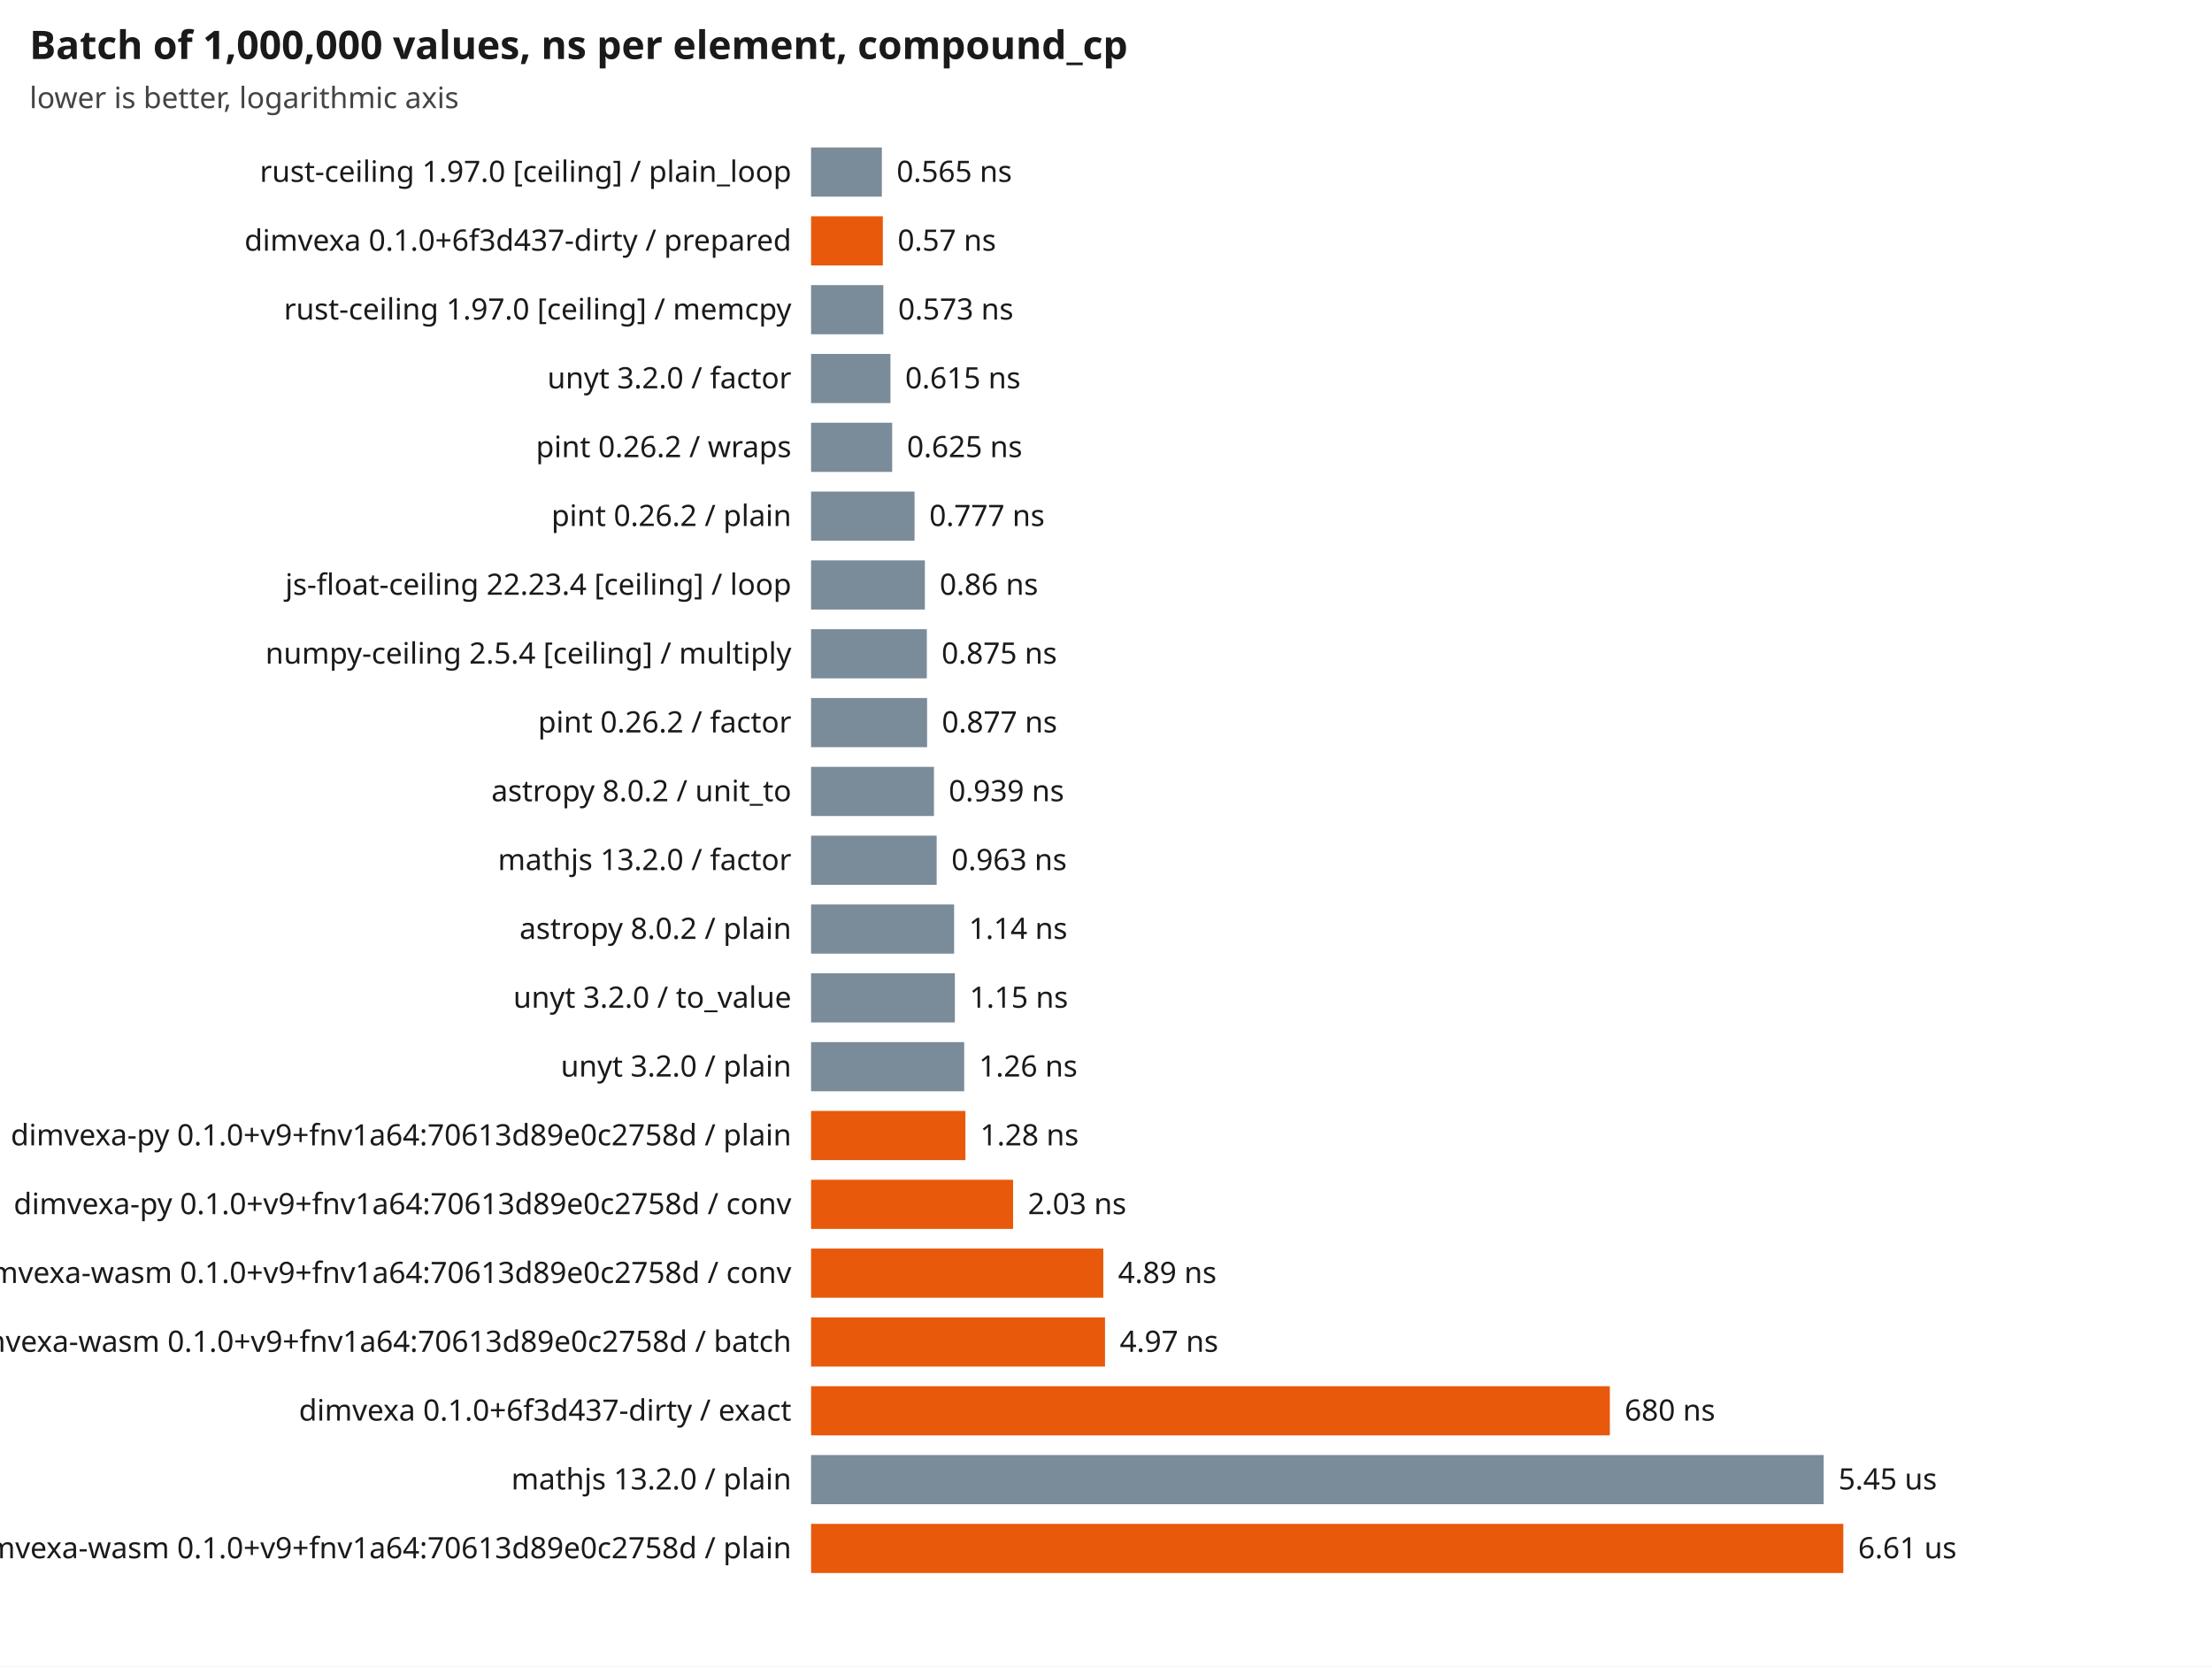
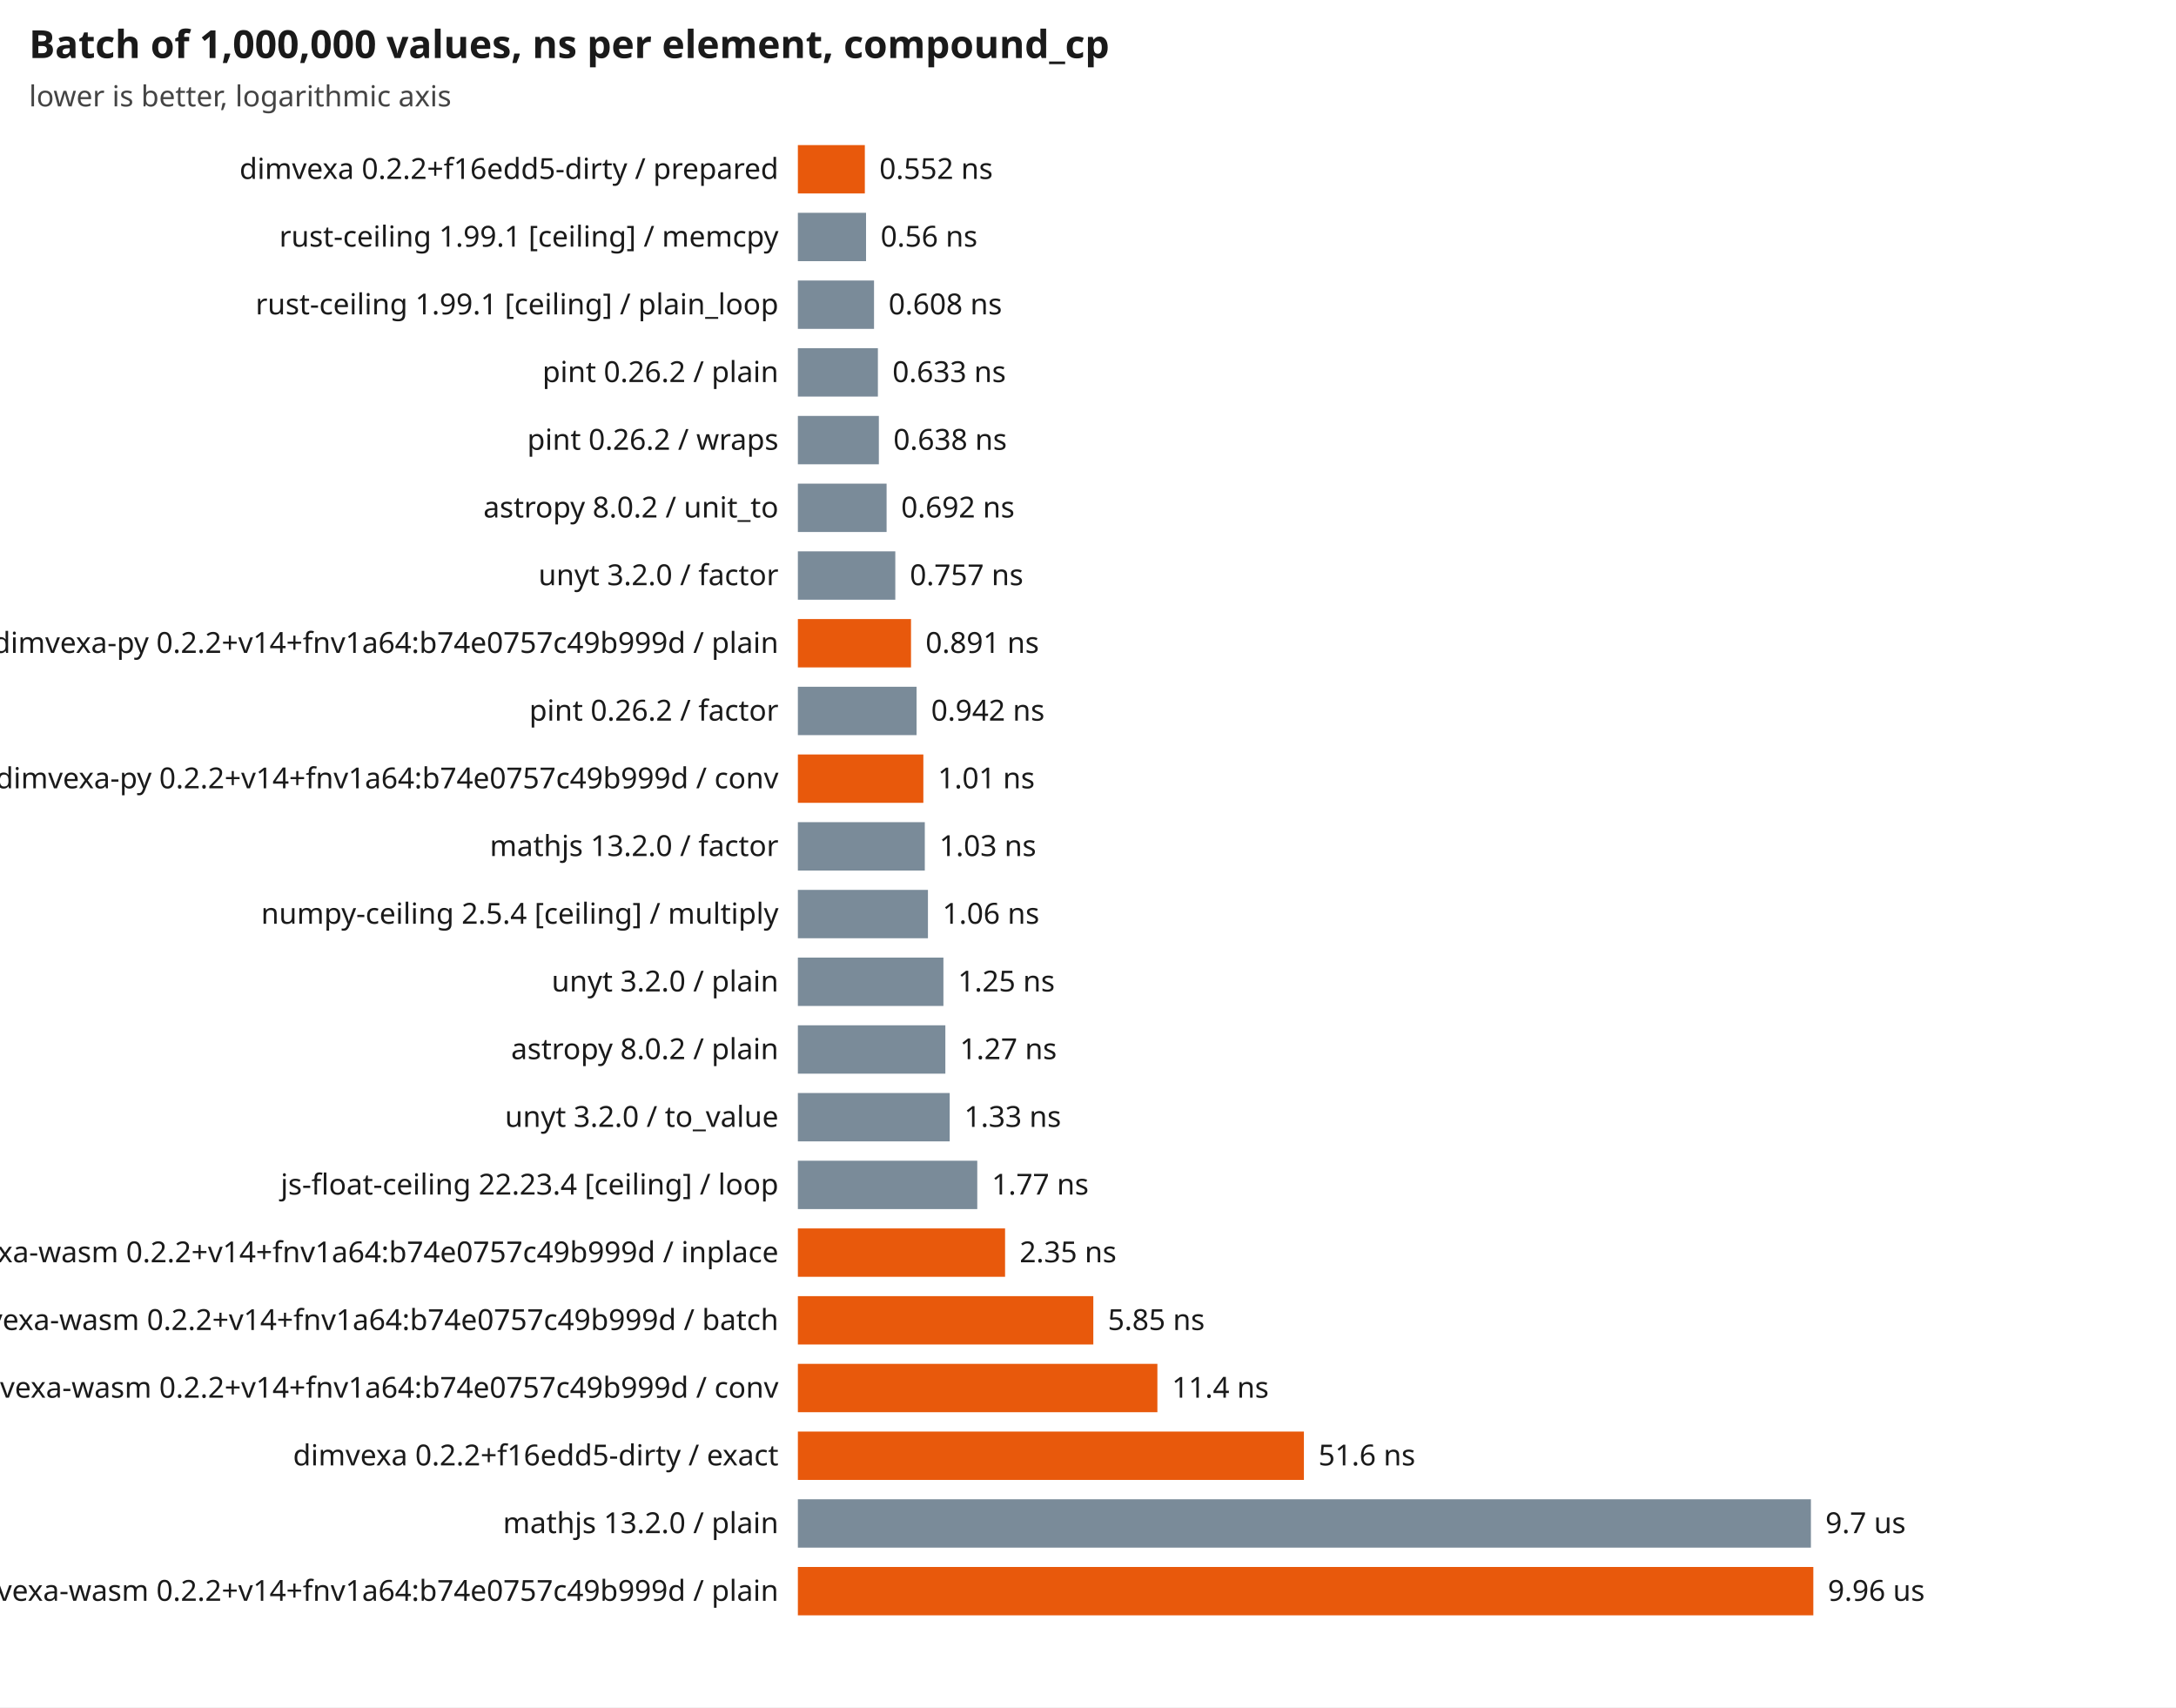
- <svg xmlns="http://www.w3.org/2000/svg" width="900" height="678" viewBox="0 0 900 678" role="img" aria-label="Batch of 1,000,000 values, ns per element, compound_cp">
-   <rect width="900" height="678" fill="#ffffff" />
+ <svg xmlns="http://www.w3.org/2000/svg" width="900" height="706" viewBox="0 0 900 706" role="img" aria-label="Batch of 1,000,000 values, ns per element, compound_cp">
+   <rect width="900" height="706" fill="#ffffff" />
  <text x="12" y="24" font-family="sans-serif" font-size="16" font-weight="bold" fill="#1a1a1a">Batch of 1,000,000 values, ns per element, compound_cp</text>
  <text x="12" y="44" font-family="sans-serif" font-size="12" fill="#444444">lower is better, logarithmic axis</text>
-   <text x="322" y="74" text-anchor="end" font-family="sans-serif" font-size="12" fill="#1a1a1a">rust-ceiling 1.97.0 [ceiling] / plain_loop</text>
-   <rect x="330" y="60" width="28.8" height="20" fill="#7a8b99" />
-   <text x="364.8" y="74" font-family="sans-serif" font-size="12" fill="#1a1a1a">0.565 ns</text>
-   <text x="322" y="102" text-anchor="end" font-family="sans-serif" font-size="12" fill="#1a1a1a">dimvexa 0.1.0+6f3d437-dirty / prepared</text>
-   <rect x="330" y="88" width="29.2" height="20" fill="#e8590c" />
-   <text x="365.2" y="102" font-family="sans-serif" font-size="12" fill="#1a1a1a">0.57 ns</text>
-   <text x="322" y="130" text-anchor="end" font-family="sans-serif" font-size="12" fill="#1a1a1a">rust-ceiling 1.97.0 [ceiling] / memcpy</text>
-   <rect x="330" y="116" width="29.4" height="20" fill="#7a8b99" />
-   <text x="365.4" y="130" font-family="sans-serif" font-size="12" fill="#1a1a1a">0.573 ns</text>
-   <text x="322" y="158" text-anchor="end" font-family="sans-serif" font-size="12" fill="#1a1a1a">unyt 3.2.0 / factor</text>
-   <rect x="330" y="144" width="32.3" height="20" fill="#7a8b99" />
-   <text x="368.3" y="158" font-family="sans-serif" font-size="12" fill="#1a1a1a">0.615 ns</text>
+   <text x="322" y="74" text-anchor="end" font-family="sans-serif" font-size="12" fill="#1a1a1a">dimvexa 0.2.2+f16edd5-dirty / prepared</text>
+   <rect x="330" y="60" width="27.7" height="20" fill="#e8590c" />
+   <text x="363.7" y="74" font-family="sans-serif" font-size="12" fill="#1a1a1a">0.552 ns</text>
+   <text x="322" y="102" text-anchor="end" font-family="sans-serif" font-size="12" fill="#1a1a1a">rust-ceiling 1.99.1 [ceiling] / memcpy</text>
+   <rect x="330" y="88" width="28.2" height="20" fill="#7a8b99" />
+   <text x="364.2" y="102" font-family="sans-serif" font-size="12" fill="#1a1a1a">0.56 ns</text>
+   <text x="322" y="130" text-anchor="end" font-family="sans-serif" font-size="12" fill="#1a1a1a">rust-ceiling 1.99.1 [ceiling] / plain_loop</text>
+   <rect x="330" y="116" width="31.5" height="20" fill="#7a8b99" />
+   <text x="367.5" y="130" font-family="sans-serif" font-size="12" fill="#1a1a1a">0.608 ns</text>
+   <text x="322" y="158" text-anchor="end" font-family="sans-serif" font-size="12" fill="#1a1a1a">pint 0.26.2 / plain</text>
+   <rect x="330" y="144" width="33.1" height="20" fill="#7a8b99" />
+   <text x="369.1" y="158" font-family="sans-serif" font-size="12" fill="#1a1a1a">0.633 ns</text>
  <text x="322" y="186" text-anchor="end" font-family="sans-serif" font-size="12" fill="#1a1a1a">pint 0.26.2 / wraps</text>
-   <rect x="330" y="172" width="33.0" height="20" fill="#7a8b99" />
-   <text x="369.0" y="186" font-family="sans-serif" font-size="12" fill="#1a1a1a">0.625 ns</text>
-   <text x="322" y="214" text-anchor="end" font-family="sans-serif" font-size="12" fill="#1a1a1a">pint 0.26.2 / plain</text>
-   <rect x="330" y="200" width="42.1" height="20" fill="#7a8b99" />
-   <text x="378.1" y="214" font-family="sans-serif" font-size="12" fill="#1a1a1a">0.777 ns</text>
-   <text x="322" y="242" text-anchor="end" font-family="sans-serif" font-size="12" fill="#1a1a1a">js-float-ceiling 22.23.4 [ceiling] / loop</text>
-   <rect x="330" y="228" width="46.3" height="20" fill="#7a8b99" />
-   <text x="382.3" y="242" font-family="sans-serif" font-size="12" fill="#1a1a1a">0.86 ns</text>
-   <text x="322" y="270" text-anchor="end" font-family="sans-serif" font-size="12" fill="#1a1a1a">numpy-ceiling 2.5.4 [ceiling] / multiply</text>
-   <rect x="330" y="256" width="47.1" height="20" fill="#7a8b99" />
-   <text x="383.1" y="270" font-family="sans-serif" font-size="12" fill="#1a1a1a">0.875 ns</text>
+   <rect x="330" y="172" width="33.5" height="20" fill="#7a8b99" />
+   <text x="369.5" y="186" font-family="sans-serif" font-size="12" fill="#1a1a1a">0.638 ns</text>
+   <text x="322" y="214" text-anchor="end" font-family="sans-serif" font-size="12" fill="#1a1a1a">astropy 8.0.2 / unit_to</text>
+   <rect x="330" y="200" width="36.7" height="20" fill="#7a8b99" />
+   <text x="372.7" y="214" font-family="sans-serif" font-size="12" fill="#1a1a1a">0.692 ns</text>
+   <text x="322" y="242" text-anchor="end" font-family="sans-serif" font-size="12" fill="#1a1a1a">unyt 3.2.0 / factor</text>
+   <rect x="330" y="228" width="40.3" height="20" fill="#7a8b99" />
+   <text x="376.3" y="242" font-family="sans-serif" font-size="12" fill="#1a1a1a">0.757 ns</text>
+   <text x="322" y="270" text-anchor="end" font-family="sans-serif" font-size="12" fill="#1a1a1a">dimvexa-py 0.2.2+v14+fnv1a64:b74e0757c49b999d / plain</text>
+   <rect x="330" y="256" width="46.8" height="20" fill="#e8590c" />
+   <text x="382.8" y="270" font-family="sans-serif" font-size="12" fill="#1a1a1a">0.891 ns</text>
  <text x="322" y="298" text-anchor="end" font-family="sans-serif" font-size="12" fill="#1a1a1a">pint 0.26.2 / factor</text>
-   <rect x="330" y="284" width="47.2" height="20" fill="#7a8b99" />
-   <text x="383.2" y="298" font-family="sans-serif" font-size="12" fill="#1a1a1a">0.877 ns</text>
-   <text x="322" y="326" text-anchor="end" font-family="sans-serif" font-size="12" fill="#1a1a1a">astropy 8.0.2 / unit_to</text>
-   <rect x="330" y="312" width="50.0" height="20" fill="#7a8b99" />
-   <text x="386.0" y="326" font-family="sans-serif" font-size="12" fill="#1a1a1a">0.939 ns</text>
+   <rect x="330" y="284" width="49.1" height="20" fill="#7a8b99" />
+   <text x="385.1" y="298" font-family="sans-serif" font-size="12" fill="#1a1a1a">0.942 ns</text>
+   <text x="322" y="326" text-anchor="end" font-family="sans-serif" font-size="12" fill="#1a1a1a">dimvexa-py 0.2.2+v14+fnv1a64:b74e0757c49b999d / conv</text>
+   <rect x="330" y="312" width="51.9" height="20" fill="#e8590c" />
+   <text x="387.9" y="326" font-family="sans-serif" font-size="12" fill="#1a1a1a">1.01 ns</text>
  <text x="322" y="354" text-anchor="end" font-family="sans-serif" font-size="12" fill="#1a1a1a">mathjs 13.2.0 / factor</text>
-   <rect x="330" y="340" width="51.1" height="20" fill="#7a8b99" />
-   <text x="387.1" y="354" font-family="sans-serif" font-size="12" fill="#1a1a1a">0.963 ns</text>
-   <text x="322" y="382" text-anchor="end" font-family="sans-serif" font-size="12" fill="#1a1a1a">astropy 8.0.2 / plain</text>
-   <rect x="330" y="368" width="58.2" height="20" fill="#7a8b99" />
-   <text x="394.2" y="382" font-family="sans-serif" font-size="12" fill="#1a1a1a">1.14 ns</text>
-   <text x="322" y="410" text-anchor="end" font-family="sans-serif" font-size="12" fill="#1a1a1a">unyt 3.2.0 / to_value</text>
-   <rect x="330" y="396" width="58.5" height="20" fill="#7a8b99" />
-   <text x="394.5" y="410" font-family="sans-serif" font-size="12" fill="#1a1a1a">1.15 ns</text>
-   <text x="322" y="438" text-anchor="end" font-family="sans-serif" font-size="12" fill="#1a1a1a">unyt 3.2.0 / plain</text>
-   <rect x="330" y="424" width="62.3" height="20" fill="#7a8b99" />
-   <text x="398.3" y="438" font-family="sans-serif" font-size="12" fill="#1a1a1a">1.26 ns</text>
-   <text x="322" y="466" text-anchor="end" font-family="sans-serif" font-size="12" fill="#1a1a1a">dimvexa-py 0.1.0+v9+fnv1a64:70613d89e0c2758d / plain</text>
-   <rect x="330" y="452" width="62.8" height="20" fill="#e8590c" />
-   <text x="398.8" y="466" font-family="sans-serif" font-size="12" fill="#1a1a1a">1.28 ns</text>
-   <text x="322" y="494" text-anchor="end" font-family="sans-serif" font-size="12" fill="#1a1a1a">dimvexa-py 0.1.0+v9+fnv1a64:70613d89e0c2758d / conv</text>
-   <rect x="330" y="480" width="82.2" height="20" fill="#e8590c" />
-   <text x="418.2" y="494" font-family="sans-serif" font-size="12" fill="#1a1a1a">2.03 ns</text>
-   <text x="322" y="522" text-anchor="end" font-family="sans-serif" font-size="12" fill="#1a1a1a">dimvexa-wasm 0.1.0+v9+fnv1a64:70613d89e0c2758d / conv</text>
-   <rect x="330" y="508" width="118.9" height="20" fill="#e8590c" />
-   <text x="454.9" y="522" font-family="sans-serif" font-size="12" fill="#1a1a1a">4.89 ns</text>
-   <text x="322" y="550" text-anchor="end" font-family="sans-serif" font-size="12" fill="#1a1a1a">dimvexa-wasm 0.1.0+v9+fnv1a64:70613d89e0c2758d / batch</text>
-   <rect x="330" y="536" width="119.6" height="20" fill="#e8590c" />
-   <text x="455.6" y="550" font-family="sans-serif" font-size="12" fill="#1a1a1a">4.97 ns</text>
-   <text x="322" y="578" text-anchor="end" font-family="sans-serif" font-size="12" fill="#1a1a1a">dimvexa 0.1.0+6f3d437-dirty / exact</text>
-   <rect x="330" y="564" width="325.0" height="20" fill="#e8590c" />
-   <text x="661.0" y="578" font-family="sans-serif" font-size="12" fill="#1a1a1a">680 ns</text>
-   <text x="322" y="606" text-anchor="end" font-family="sans-serif" font-size="12" fill="#1a1a1a">mathjs 13.2.0 / plain</text>
-   <rect x="330" y="592" width="412.0" height="20" fill="#7a8b99" />
-   <text x="748.0" y="606" font-family="sans-serif" font-size="12" fill="#1a1a1a">5.45 us</text>
-   <text x="322" y="634" text-anchor="end" font-family="sans-serif" font-size="12" fill="#1a1a1a">dimvexa-wasm 0.1.0+v9+fnv1a64:70613d89e0c2758d / plain</text>
-   <rect x="330" y="620" width="420.0" height="20" fill="#e8590c" />
-   <text x="756.0" y="634" font-family="sans-serif" font-size="12" fill="#1a1a1a">6.61 us</text>
+   <rect x="330" y="340" width="52.5" height="20" fill="#7a8b99" />
+   <text x="388.5" y="354" font-family="sans-serif" font-size="12" fill="#1a1a1a">1.03 ns</text>
+   <text x="322" y="382" text-anchor="end" font-family="sans-serif" font-size="12" fill="#1a1a1a">numpy-ceiling 2.5.4 [ceiling] / multiply</text>
+   <rect x="330" y="368" width="53.8" height="20" fill="#7a8b99" />
+   <text x="389.8" y="382" font-family="sans-serif" font-size="12" fill="#1a1a1a">1.06 ns</text>
+   <text x="322" y="410" text-anchor="end" font-family="sans-serif" font-size="12" fill="#1a1a1a">unyt 3.2.0 / plain</text>
+   <rect x="330" y="396" width="60.2" height="20" fill="#7a8b99" />
+   <text x="396.2" y="410" font-family="sans-serif" font-size="12" fill="#1a1a1a">1.25 ns</text>
+   <text x="322" y="438" text-anchor="end" font-family="sans-serif" font-size="12" fill="#1a1a1a">astropy 8.0.2 / plain</text>
+   <rect x="330" y="424" width="61.0" height="20" fill="#7a8b99" />
+   <text x="397.0" y="438" font-family="sans-serif" font-size="12" fill="#1a1a1a">1.27 ns</text>
+   <text x="322" y="466" text-anchor="end" font-family="sans-serif" font-size="12" fill="#1a1a1a">unyt 3.2.0 / to_value</text>
+   <rect x="330" y="452" width="62.8" height="20" fill="#7a8b99" />
+   <text x="398.8" y="466" font-family="sans-serif" font-size="12" fill="#1a1a1a">1.33 ns</text>
+   <text x="322" y="494" text-anchor="end" font-family="sans-serif" font-size="12" fill="#1a1a1a">js-float-ceiling 22.23.4 [ceiling] / loop</text>
+   <rect x="330" y="480" width="74.2" height="20" fill="#7a8b99" />
+   <text x="410.2" y="494" font-family="sans-serif" font-size="12" fill="#1a1a1a">1.77 ns</text>
+   <text x="322" y="522" text-anchor="end" font-family="sans-serif" font-size="12" fill="#1a1a1a">dimvexa-wasm 0.2.2+v14+fnv1a64:b74e0757c49b999d / inplace</text>
+   <rect x="330" y="508" width="85.7" height="20" fill="#e8590c" />
+   <text x="421.7" y="522" font-family="sans-serif" font-size="12" fill="#1a1a1a">2.35 ns</text>
+   <text x="322" y="550" text-anchor="end" font-family="sans-serif" font-size="12" fill="#1a1a1a">dimvexa-wasm 0.2.2+v14+fnv1a64:b74e0757c49b999d / batch</text>
+   <rect x="330" y="536" width="122.2" height="20" fill="#e8590c" />
+   <text x="458.2" y="550" font-family="sans-serif" font-size="12" fill="#1a1a1a">5.85 ns</text>
+   <text x="322" y="578" text-anchor="end" font-family="sans-serif" font-size="12" fill="#1a1a1a">dimvexa-wasm 0.2.2+v14+fnv1a64:b74e0757c49b999d / conv</text>
+   <rect x="330" y="564" width="148.7" height="20" fill="#e8590c" />
+   <text x="484.7" y="578" font-family="sans-serif" font-size="12" fill="#1a1a1a">11.4 ns</text>
+   <text x="322" y="606" text-anchor="end" font-family="sans-serif" font-size="12" fill="#1a1a1a">dimvexa 0.2.2+f16edd5-dirty / exact</text>
+   <rect x="330" y="592" width="209.3" height="20" fill="#e8590c" />
+   <text x="545.3" y="606" font-family="sans-serif" font-size="12" fill="#1a1a1a">51.6 ns</text>
+   <text x="322" y="634" text-anchor="end" font-family="sans-serif" font-size="12" fill="#1a1a1a">mathjs 13.2.0 / plain</text>
+   <rect x="330" y="620" width="419.0" height="20" fill="#7a8b99" />
+   <text x="755.0" y="634" font-family="sans-serif" font-size="12" fill="#1a1a1a">9.7 us</text>
+   <text x="322" y="662" text-anchor="end" font-family="sans-serif" font-size="12" fill="#1a1a1a">dimvexa-wasm 0.2.2+v14+fnv1a64:b74e0757c49b999d / plain</text>
+   <rect x="330" y="648" width="420.0" height="20" fill="#e8590c" />
+   <text x="756.0" y="662" font-family="sans-serif" font-size="12" fill="#1a1a1a">9.96 us</text>
</svg>
